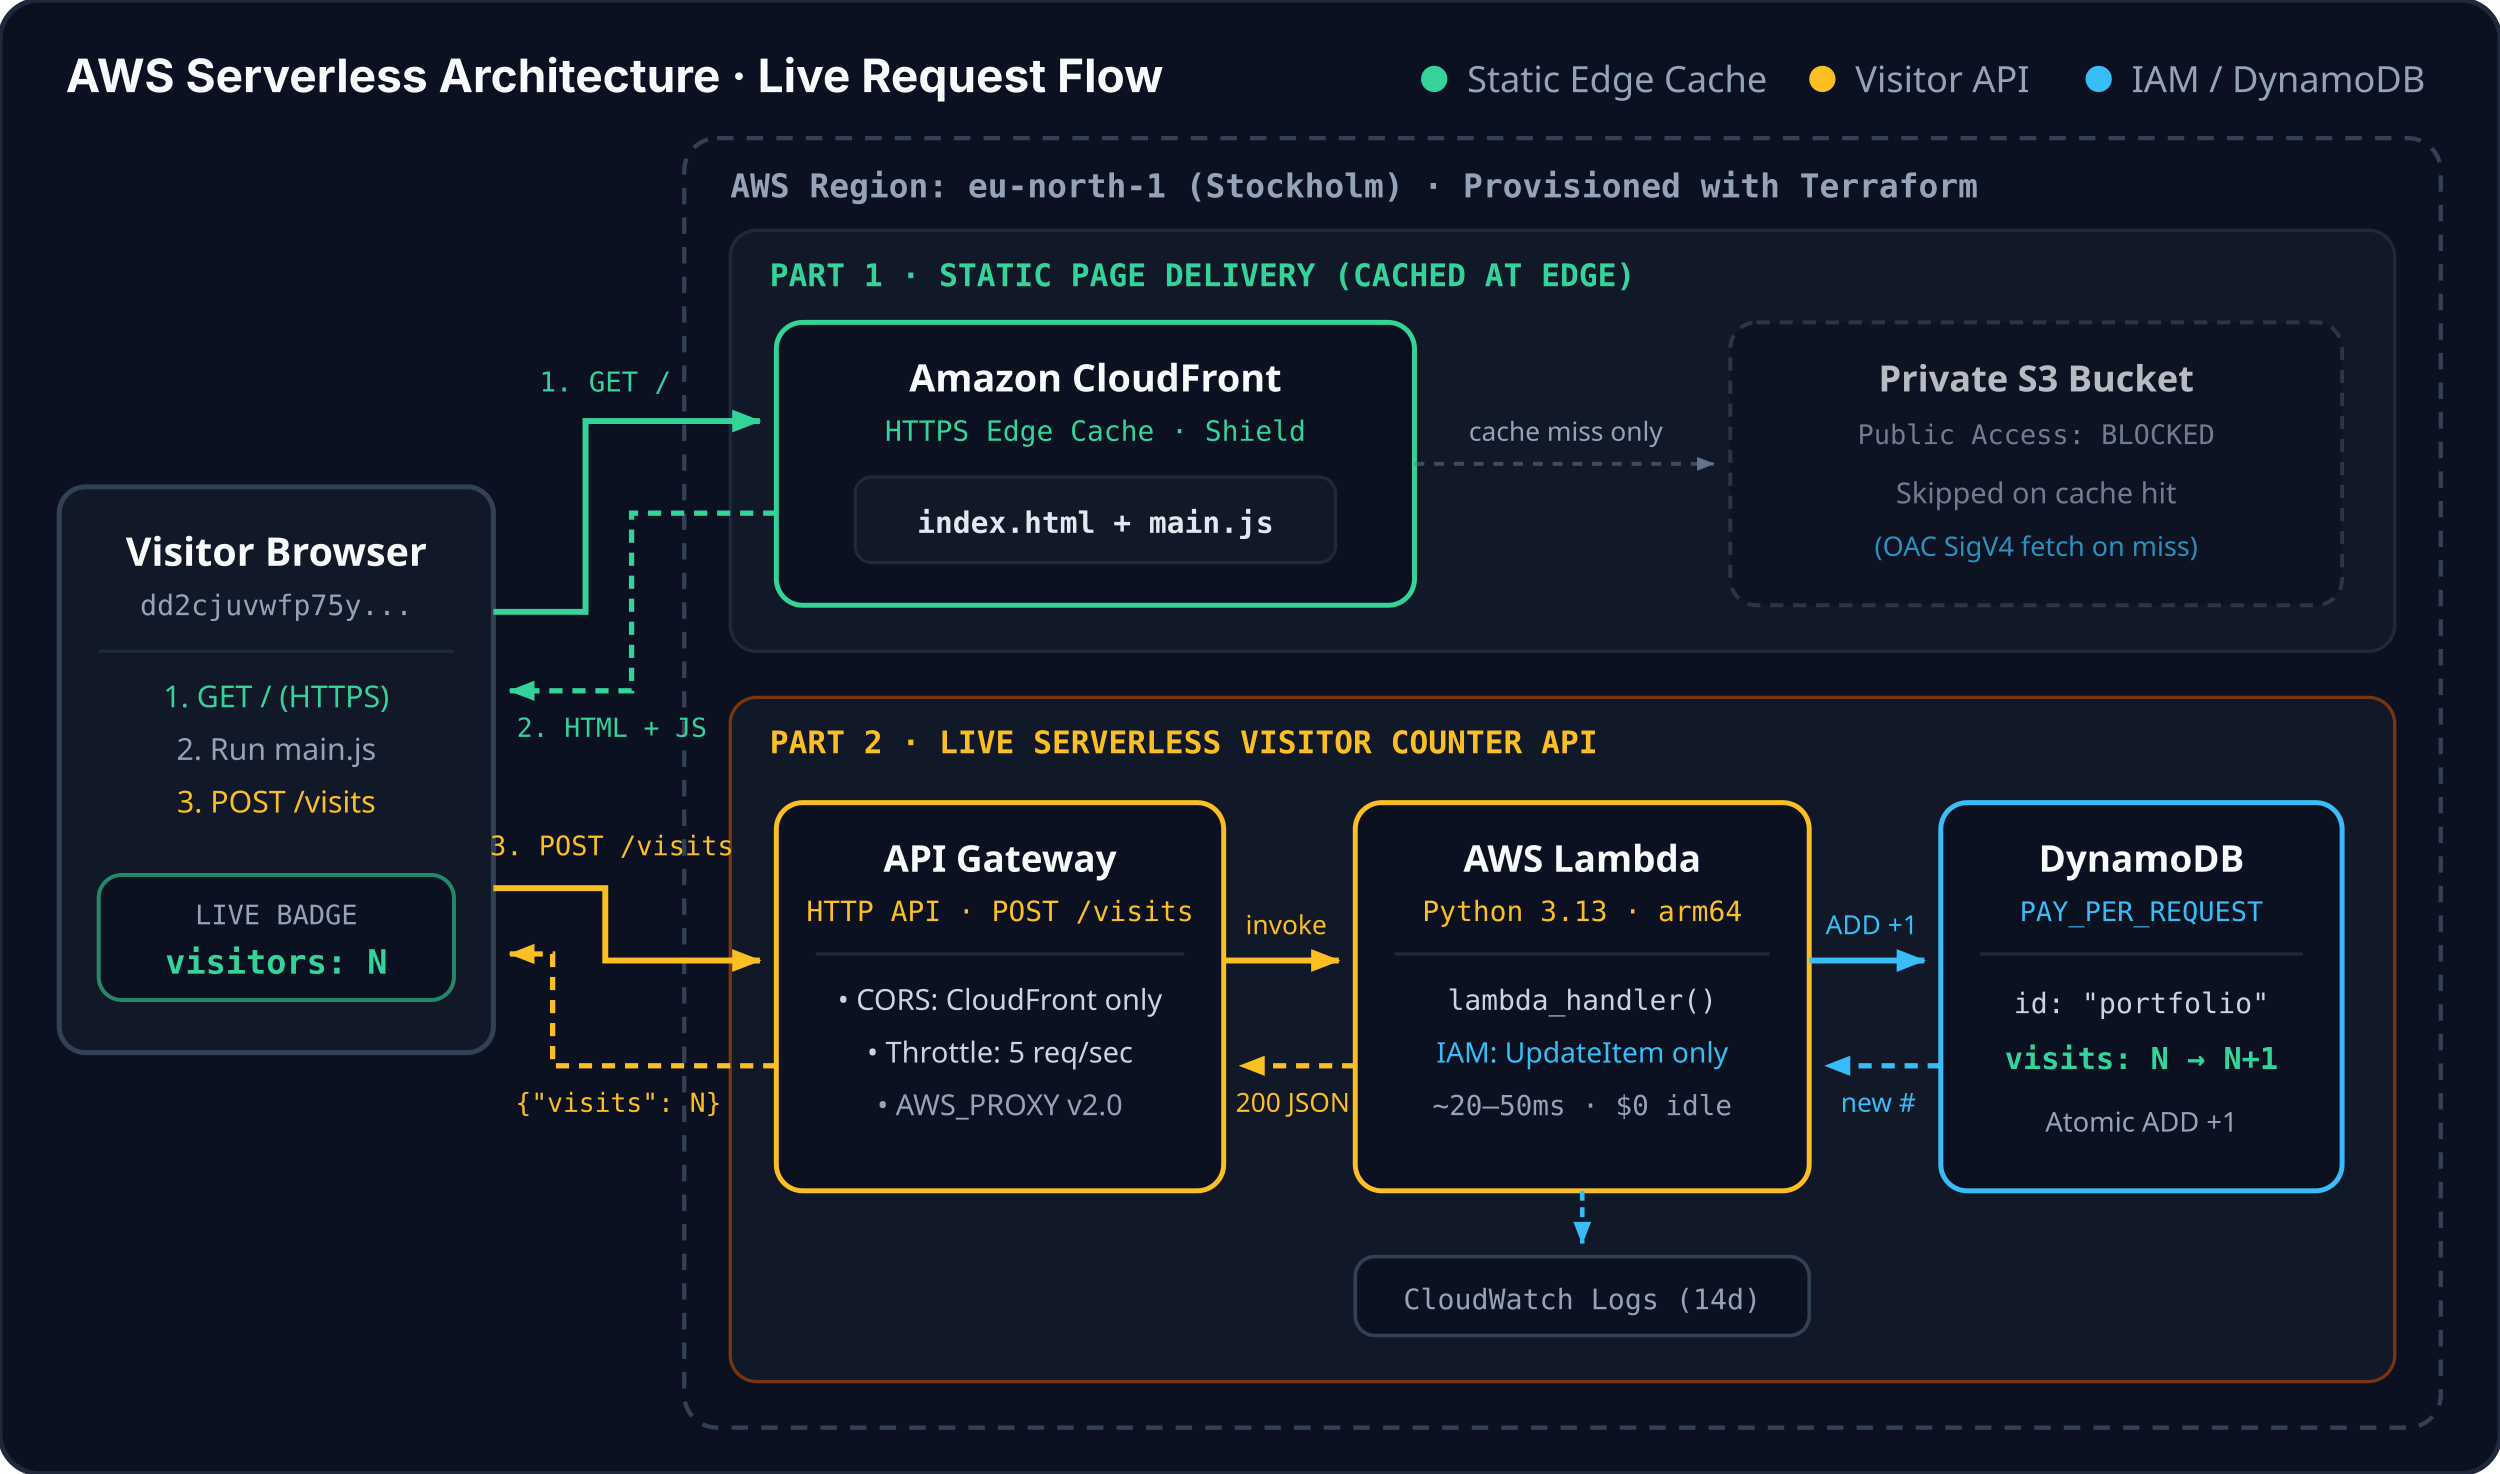
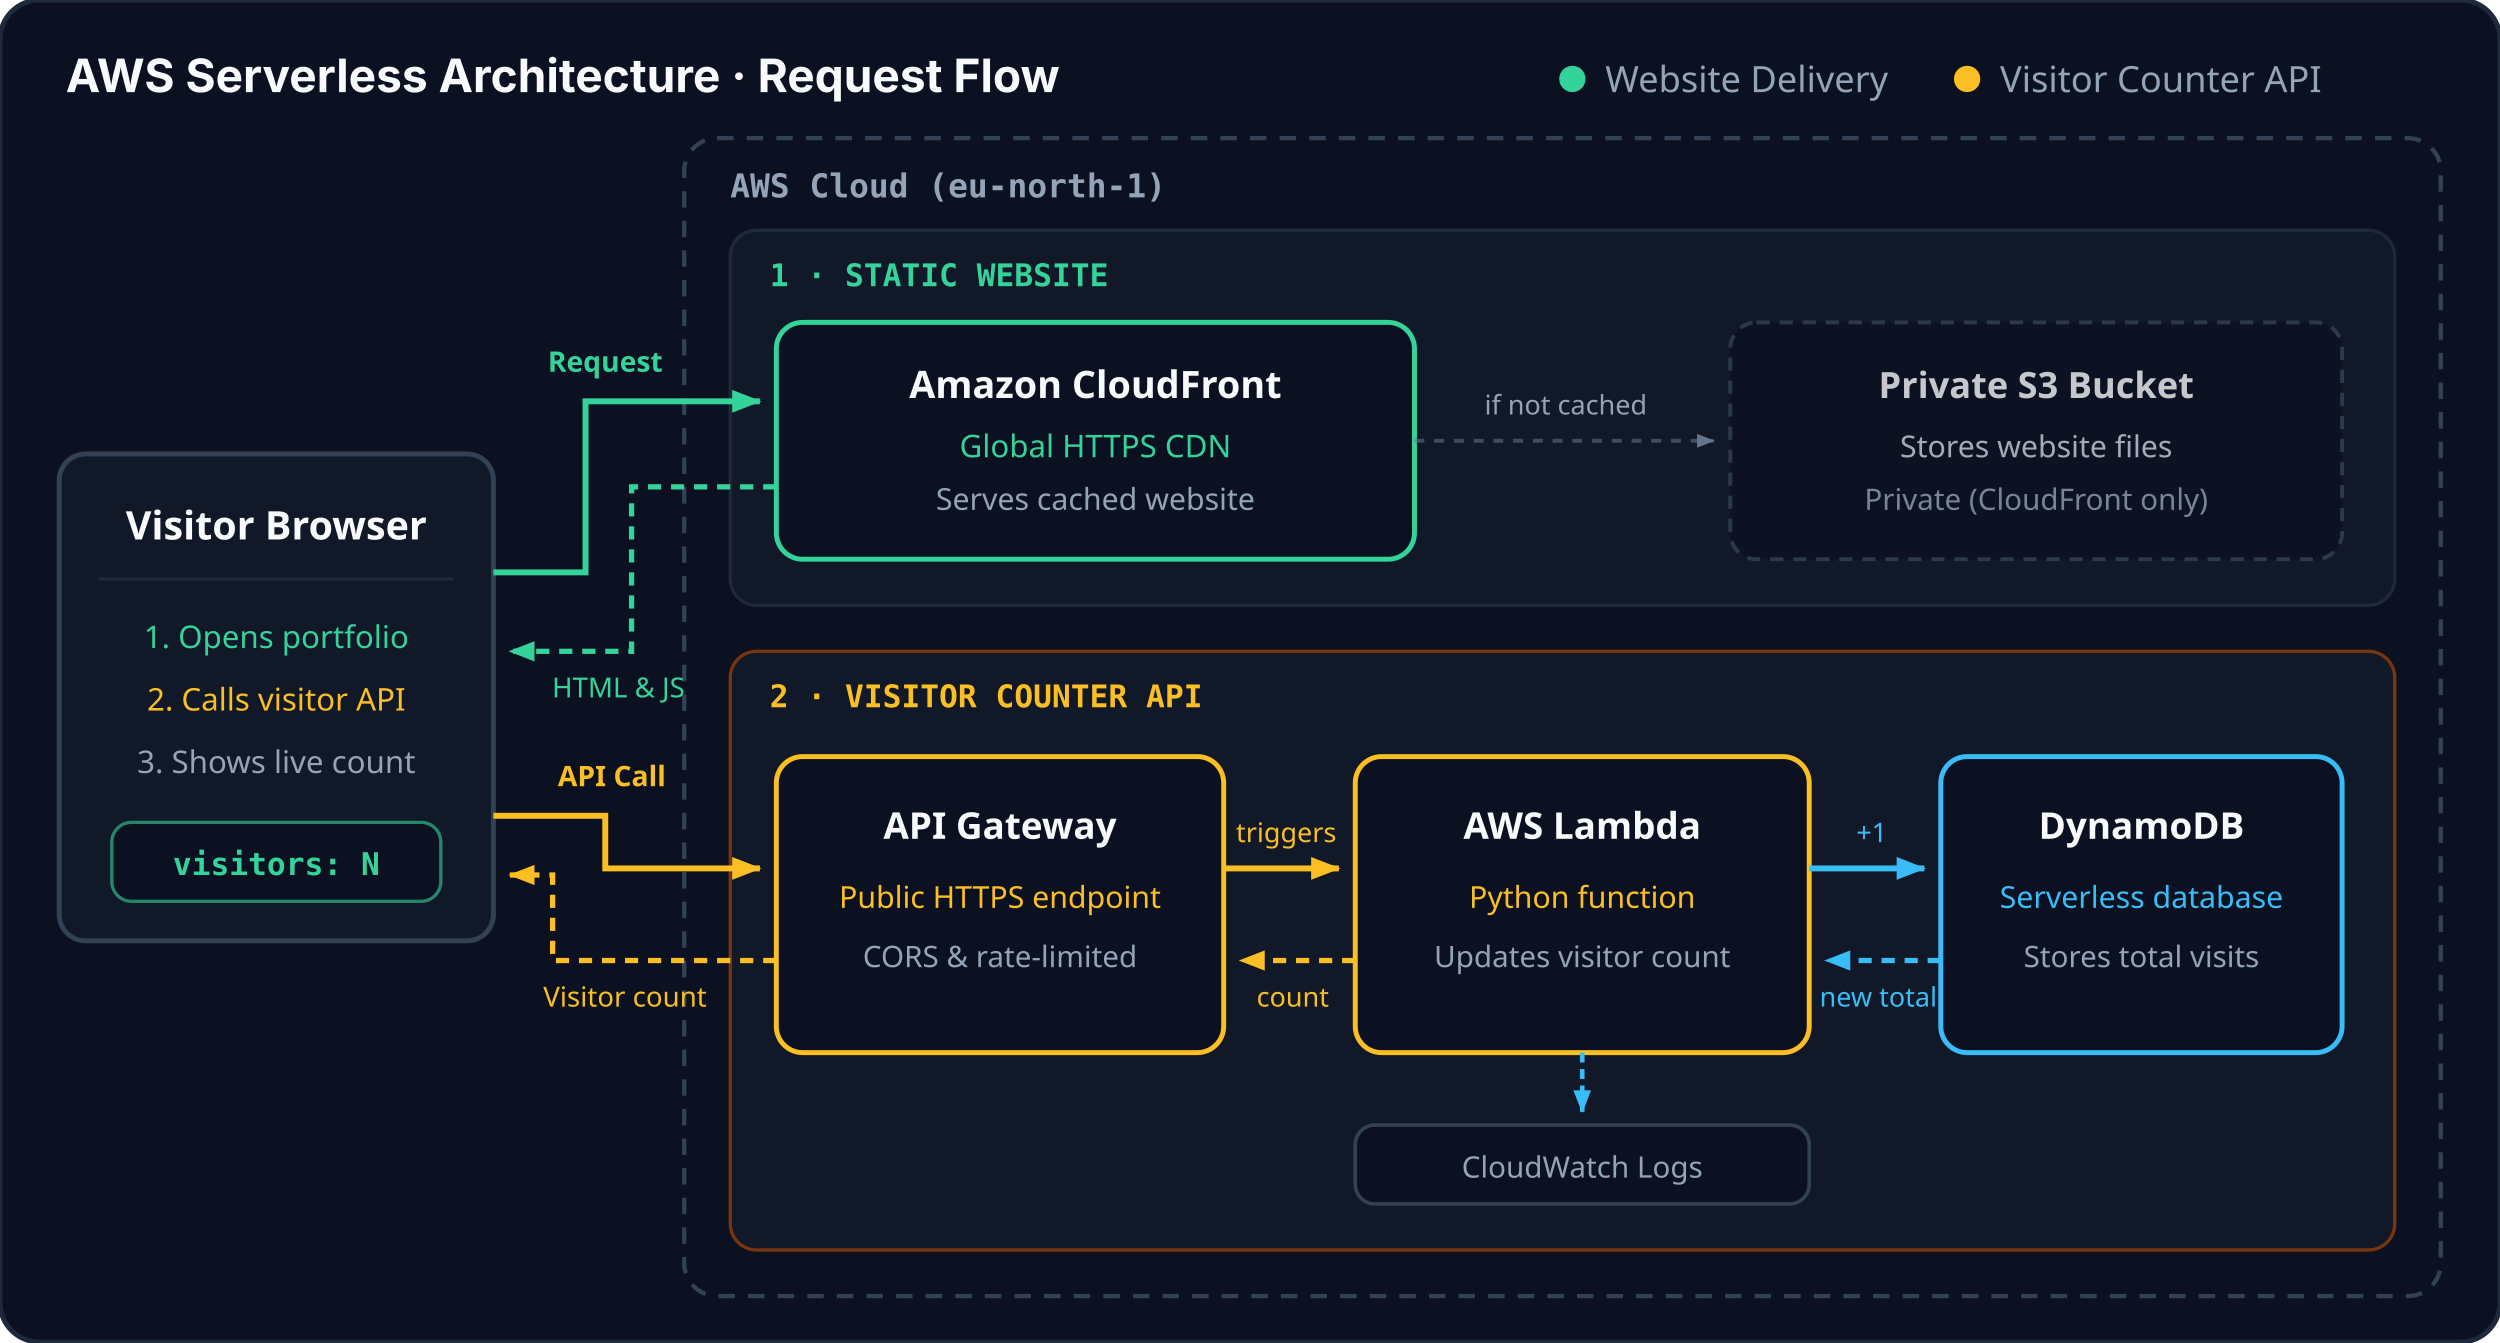
- <svg xmlns="http://www.w3.org/2000/svg" viewBox="0 0 760 448" width="760" height="448" role="img" aria-label="Animated AWS Serverless Portfolio Request Flow Architecture">
+ <svg xmlns="http://www.w3.org/2000/svg" viewBox="0 0 760 408" width="760" height="408" role="img" aria-label="Simplified Animated AWS Serverless Portfolio Architecture">
  <defs>
    <filter id="glow" x="-60%" y="-60%" width="220%" height="220%">
      <feGaussianBlur stdDeviation="3" result="blur" />
      <feMerge>
        <feMergeNode in="blur" />
        <feMergeNode in="SourceGraphic" />
      </feMerge>
    </filter>
    <marker id="arr-green" viewBox="0 0 10 10" refX="8.5" refY="5" markerWidth="5.5" markerHeight="5.5" orient="auto-start-reverse">
      <path d="M 0 1.5 L 9 5 L 0 8.5 z" fill="#34d399" />
    </marker>
    <marker id="arr-amber" viewBox="0 0 10 10" refX="8.5" refY="5" markerWidth="5.5" markerHeight="5.5" orient="auto-start-reverse">
      <path d="M 0 1.5 L 9 5 L 0 8.5 z" fill="#fbbf24" />
    </marker>
    <marker id="arr-blue" viewBox="0 0 10 10" refX="8.5" refY="5" markerWidth="5.5" markerHeight="5.5" orient="auto-start-reverse">
      <path d="M 0 1.5 L 9 5 L 0 8.5 z" fill="#38bdf8" />
    </marker>
    <marker id="arr-muted" viewBox="0 0 10 10" refX="8.5" refY="5" markerWidth="5" markerHeight="5" orient="auto-start-reverse">
      <path d="M 0 1.5 L 9 5 L 0 8.5 z" fill="#64748b" />
    </marker>
  </defs>
-   <rect x="0" y="0" width="760" height="448" rx="12" fill="#0b1120" stroke="#1e293b" stroke-width="1.5" />
-   <text x="20" y="28" font-family="ui-sans-serif, system-ui, -apple-system, sans-serif" font-size="14" font-weight="700" fill="#f8fafc">AWS Serverless Architecture · Live Request Flow</text>
-   <circle cx="436" cy="24" r="4" fill="#34d399" />
-   <text x="446" y="28" font-family="ui-sans-serif, system-ui, sans-serif" font-size="11" fill="#94a3b8">Static Edge Cache</text>
-   <circle cx="554" cy="24" r="4" fill="#fbbf24" />
-   <text x="564" y="28" font-family="ui-sans-serif, system-ui, sans-serif" font-size="11" fill="#94a3b8">Visitor API</text>
-   <circle cx="638" cy="24" r="4" fill="#38bdf8" />
-   <text x="648" y="28" font-family="ui-sans-serif, system-ui, sans-serif" font-size="11" fill="#94a3b8">IAM / DynamoDB</text>
-   <rect x="208" y="42" width="534" height="392" rx="10" fill="none" stroke="#334155" stroke-width="1.3" stroke-dasharray="5 4" />
-   <text x="222" y="60" font-family="ui-monospace, SFMono-Regular, Menlo, monospace" font-size="10" font-weight="600" fill="#94a3b8">AWS Region: eu-north-1 (Stockholm) · Provisioned with Terraform</text>
-   <rect x="222" y="70" width="506" height="128" rx="8" fill="#111827" stroke="#1e293b" stroke-width="1" />
-   <text x="234" y="87" font-family="ui-monospace, SFMono-Regular, Menlo, monospace" font-size="9.5" font-weight="600" fill="#34d399">PART 1 · STATIC PAGE DELIVERY (CACHED AT EDGE)</text>
-   <rect x="222" y="212" width="506" height="208" rx="8" fill="#111827" stroke="#78350f" stroke-width="1" />
-   <text x="234" y="229" font-family="ui-monospace, SFMono-Regular, Menlo, monospace" font-size="9.5" font-weight="600" fill="#fbbf24">PART 2 · LIVE SERVERLESS VISITOR COUNTER API</text>
-   <rect x="18" y="148" width="132" height="172" rx="8" fill="#111827" stroke="#334155" stroke-width="1.5" />
-   <text x="84" y="172" text-anchor="middle" font-family="ui-sans-serif, system-ui, sans-serif" font-size="12" font-weight="600" fill="#f8fafc">Visitor Browser</text>
-   <text x="84" y="187" text-anchor="middle" font-family="ui-monospace, SFMono-Regular, Menlo, monospace" font-size="8.6" fill="#94a3b8">dd2cjuvwfp75y...</text>
-   <line x1="30" y1="198" x2="138" y2="198" stroke="#1e293b" stroke-width="1" />
-   <text x="84" y="215" text-anchor="middle" font-family="ui-sans-serif, system-ui, sans-serif" font-size="9.2" fill="#34d399">1. GET / (HTTPS)</text>
-   <text x="84" y="231" text-anchor="middle" font-family="ui-sans-serif, system-ui, sans-serif" font-size="9.2" fill="#94a3b8">2. Run main.js</text>
-   <text x="84" y="247" text-anchor="middle" font-family="ui-sans-serif, system-ui, sans-serif" font-size="9.2" fill="#fbbf24">3. POST /visits</text>
-   <rect x="30" y="266" width="108" height="38" rx="7" fill="#0b1120" stroke="#34d399" stroke-opacity="0.6" stroke-width="1.2" />
-   <text x="84" y="281" text-anchor="middle" font-family="ui-monospace, SFMono-Regular, Menlo, monospace" font-size="8.2" fill="#94a3b8">LIVE BADGE</text>
-   <text x="84" y="296" text-anchor="middle" font-family="ui-monospace, SFMono-Regular, Menlo, monospace" font-size="10.2" font-weight="700" fill="#34d399">visitors: N</text>
-   <rect x="236" y="98" width="194" height="86" rx="8" fill="#0b1120" stroke="#34d399" stroke-width="1.5" />
-   <text x="333" y="119" text-anchor="middle" font-family="ui-sans-serif, system-ui, sans-serif" font-size="11.5" font-weight="600" fill="#f8fafc">Amazon CloudFront</text>
-   <text x="333" y="134" text-anchor="middle" font-family="ui-monospace, SFMono-Regular, Menlo, monospace" font-size="8.5" fill="#34d399">HTTPS Edge Cache · Shield</text>
-   <rect x="260" y="145" width="146" height="26" rx="5" fill="#111827" stroke="#1e293b" stroke-width="1" />
-   <text x="333" y="162" text-anchor="middle" font-family="ui-monospace, SFMono-Regular, Menlo, monospace" font-size="9" font-weight="600" fill="#e2e8f0">index.html + main.js</text>
-   <g opacity="0.72">
-     <rect x="526" y="98" width="186" height="86" rx="8" fill="#0b1120" stroke="#334155" stroke-width="1.2" stroke-dasharray="4 3" />
-     <text x="619" y="119" text-anchor="middle" font-family="ui-sans-serif, system-ui, sans-serif" font-size="11" font-weight="600" fill="#f8fafc">Private S3 Bucket</text>
-     <text x="619" y="135" text-anchor="middle" font-family="ui-monospace, SFMono-Regular, Menlo, monospace" font-size="8.2" fill="#94a3b8">Public Access: BLOCKED</text>
-     <text x="619" y="153" text-anchor="middle" font-family="ui-sans-serif, system-ui, sans-serif" font-size="8.8" fill="#94a3b8">Skipped on cache hit</text>
-     <text x="619" y="169" text-anchor="middle" font-family="ui-sans-serif, system-ui, sans-serif" font-size="8.2" fill="#38bdf8">(OAC SigV4 fetch on miss)</text>
+   <rect x="0" y="0" width="760" height="408" rx="12" fill="#0b1120" stroke="#1e293b" stroke-width="1.5" />
+   <text x="20" y="28" font-family="ui-sans-serif, system-ui, -apple-system, sans-serif" font-size="14" font-weight="700" fill="#f8fafc">AWS Serverless Architecture · Request Flow</text>
+   <circle cx="478" cy="24" r="4" fill="#34d399" />
+   <text x="488" y="28" font-family="ui-sans-serif, system-ui, sans-serif" font-size="11" fill="#94a3b8">Website Delivery</text>
+   <circle cx="598" cy="24" r="4" fill="#fbbf24" />
+   <text x="608" y="28" font-family="ui-sans-serif, system-ui, sans-serif" font-size="11" fill="#94a3b8">Visitor Counter API</text>
+   <rect x="208" y="42" width="534" height="352" rx="10" fill="none" stroke="#334155" stroke-width="1.3" stroke-dasharray="5 4" />
+   <text x="222" y="60" font-family="ui-monospace, SFMono-Regular, Menlo, monospace" font-size="10" font-weight="600" fill="#94a3b8">AWS Cloud (eu-north-1)</text>
+   <rect x="222" y="70" width="506" height="114" rx="8" fill="#111827" stroke="#1e293b" stroke-width="1" />
+   <text x="234" y="87" font-family="ui-monospace, SFMono-Regular, Menlo, monospace" font-size="9.5" font-weight="600" fill="#34d399">1 · STATIC WEBSITE</text>
+   <rect x="222" y="198" width="506" height="182" rx="8" fill="#111827" stroke="#78350f" stroke-width="1" />
+   <text x="234" y="215" font-family="ui-monospace, SFMono-Regular, Menlo, monospace" font-size="9.5" font-weight="600" fill="#fbbf24">2 · VISITOR COUNTER API</text>
+   <rect x="18" y="138" width="132" height="148" rx="8" fill="#111827" stroke="#334155" stroke-width="1.5" />
+   <text x="84" y="164" text-anchor="middle" font-family="ui-sans-serif, system-ui, sans-serif" font-size="12" font-weight="600" fill="#f8fafc">Visitor Browser</text>
+   <line x1="30" y1="176" x2="138" y2="176" stroke="#1e293b" stroke-width="1" />
+   <text x="84" y="197" text-anchor="middle" font-family="ui-sans-serif, system-ui, sans-serif" font-size="9.5" fill="#34d399">1. Opens portfolio</text>
+   <text x="84" y="216" text-anchor="middle" font-family="ui-sans-serif, system-ui, sans-serif" font-size="9.5" fill="#fbbf24">2. Calls visitor API</text>
+   <text x="84" y="235" text-anchor="middle" font-family="ui-sans-serif, system-ui, sans-serif" font-size="9.5" fill="#94a3b8">3. Shows live count</text>
+   <rect x="34" y="250" width="100" height="24" rx="6" fill="#0b1120" stroke="#34d399" stroke-opacity="0.6" stroke-width="1" />
+   <text x="84" y="266" text-anchor="middle" font-family="ui-monospace, SFMono-Regular, Menlo, monospace" font-size="9.5" font-weight="600" fill="#34d399">visitors: N</text>
+   <rect x="236" y="98" width="194" height="72" rx="8" fill="#0b1120" stroke="#34d399" stroke-width="1.5" />
+   <text x="333" y="121" text-anchor="middle" font-family="ui-sans-serif, system-ui, sans-serif" font-size="11.5" font-weight="600" fill="#f8fafc">Amazon CloudFront</text>
+   <text x="333" y="139" text-anchor="middle" font-family="ui-sans-serif, system-ui, sans-serif" font-size="9.5" fill="#34d399">Global HTTPS CDN</text>
+   <text x="333" y="155" text-anchor="middle" font-family="ui-sans-serif, system-ui, sans-serif" font-size="9.2" fill="#94a3b8">Serves cached website</text>
+   <g opacity="0.78">
+     <rect x="526" y="98" width="186" height="72" rx="8" fill="#0b1120" stroke="#334155" stroke-width="1.2" stroke-dasharray="4 3" />
+     <text x="619" y="121" text-anchor="middle" font-family="ui-sans-serif, system-ui, sans-serif" font-size="11" font-weight="600" fill="#f8fafc">Private S3 Bucket</text>
+     <text x="619" y="139" text-anchor="middle" font-family="ui-sans-serif, system-ui, sans-serif" font-size="9.2" fill="#cbd5e1">Stores website files</text>
+     <text x="619" y="155" text-anchor="middle" font-family="ui-sans-serif, system-ui, sans-serif" font-size="9" fill="#94a3b8">Private (CloudFront only)</text>
  </g>
-   <path d="M 430 141 L 521 141" stroke="#64748b" stroke-opacity="0.55" stroke-width="1.2" stroke-dasharray="3 3" marker-end="url(#arr-muted)" />
-   <text x="476" y="134" text-anchor="middle" font-family="ui-sans-serif, system-ui, sans-serif" font-size="8" fill="#94a3b8">cache miss only</text>
-   <rect x="236" y="244" width="136" height="118" rx="8" fill="#0b1120" stroke="#fbbf24" stroke-width="1.5" />
-   <text x="304" y="265" text-anchor="middle" font-family="ui-sans-serif, system-ui, sans-serif" font-size="11.2" font-weight="600" fill="#f8fafc">API Gateway</text>
-   <text x="304" y="280" text-anchor="middle" font-family="ui-monospace, SFMono-Regular, Menlo, monospace" font-size="8.5" fill="#fbbf24">HTTP API · POST /visits</text>
-   <line x1="248" y1="290" x2="360" y2="290" stroke="#1e293b" stroke-width="1" />
-   <text x="304" y="307" text-anchor="middle" font-family="ui-sans-serif, system-ui, sans-serif" font-size="8.8" fill="#cbd5e1">• CORS: CloudFront only</text>
-   <text x="304" y="323" text-anchor="middle" font-family="ui-sans-serif, system-ui, sans-serif" font-size="8.8" fill="#cbd5e1">• Throttle: 5 req/sec</text>
-   <text x="304" y="339" text-anchor="middle" font-family="ui-sans-serif, system-ui, sans-serif" font-size="8.8" fill="#94a3b8">• AWS_PROXY v2.0</text>
-   <rect x="412" y="244" width="138" height="118" rx="8" fill="#0b1120" stroke="#fbbf24" stroke-width="1.5" />
-   <text x="481" y="265" text-anchor="middle" font-family="ui-sans-serif, system-ui, sans-serif" font-size="11.2" font-weight="600" fill="#f8fafc">AWS Lambda</text>
-   <text x="481" y="280" text-anchor="middle" font-family="ui-monospace, SFMono-Regular, Menlo, monospace" font-size="8.5" fill="#fbbf24">Python 3.13 · arm64</text>
-   <line x1="424" y1="290" x2="538" y2="290" stroke="#1e293b" stroke-width="1" />
-   <text x="481" y="307" text-anchor="middle" font-family="ui-monospace, SFMono-Regular, Menlo, monospace" font-size="8.5" fill="#cbd5e1">lambda_handler()</text>
-   <text x="481" y="323" text-anchor="middle" font-family="ui-sans-serif, system-ui, sans-serif" font-size="8.6" fill="#38bdf8">IAM: UpdateItem only</text>
-   <text x="481" y="339" text-anchor="middle" font-family="ui-monospace, SFMono-Regular, Menlo, monospace" font-size="8.4" fill="#94a3b8">~20–50ms · $0 idle</text>
-   <rect x="590" y="244" width="122" height="118" rx="8" fill="#0b1120" stroke="#38bdf8" stroke-width="1.5" />
-   <text x="651" y="265" text-anchor="middle" font-family="ui-sans-serif, system-ui, sans-serif" font-size="11.2" font-weight="600" fill="#f8fafc">DynamoDB</text>
-   <text x="651" y="280" text-anchor="middle" font-family="ui-monospace, SFMono-Regular, Menlo, monospace" font-size="8.2" fill="#38bdf8">PAY_PER_REQUEST</text>
-   <line x1="602" y1="290" x2="700" y2="290" stroke="#1e293b" stroke-width="1" />
-   <text x="651" y="308" text-anchor="middle" font-family="ui-monospace, SFMono-Regular, Menlo, monospace" font-size="8.6" fill="#cbd5e1">id: "portfolio"</text>
-   <text x="651" y="325" text-anchor="middle" font-family="ui-monospace, SFMono-Regular, Menlo, monospace" font-size="9.2" font-weight="700" fill="#34d399">visits: N → N+1</text>
-   <text x="651" y="344" text-anchor="middle" font-family="ui-sans-serif, system-ui, sans-serif" font-size="8.3" fill="#94a3b8">Atomic ADD +1</text>
-   <rect x="412" y="382" width="138" height="24" rx="6" fill="#0b1120" stroke="#334155" stroke-width="1.1" />
-   <text x="481" y="398" text-anchor="middle" font-family="ui-monospace, SFMono-Regular, Menlo, monospace" font-size="8.6" fill="#94a3b8">CloudWatch Logs (14d)</text>
-   <path id="w-cw" d="M 481 362 L 481 378" stroke="#38bdf8" stroke-width="1.4" stroke-dasharray="3 2" marker-end="url(#arr-blue)" />
-   <path id="w-get" d="M 150 186 L 178 186 L 178 128 L 231 128" fill="none" stroke="#34d399" stroke-width="1.8" marker-end="url(#arr-green)" />
-   <text x="184" y="119" text-anchor="middle" font-family="ui-monospace, SFMono-Regular, Menlo, monospace" font-size="8.3" fill="#34d399">1. GET /</text>
-   <path id="w-cache" d="M 236 156 L 192 156 L 192 210 L 155 210" fill="none" stroke="#34d399" stroke-width="1.6" stroke-dasharray="4 3" marker-end="url(#arr-green)" />
-   <text x="186" y="224" text-anchor="middle" font-family="ui-monospace, SFMono-Regular, Menlo, monospace" font-size="8" fill="#34d399">2. HTML + JS</text>
-   <path id="w-post" d="M 150 270 L 184 270 L 184 292 L 231 292" fill="none" stroke="#fbbf24" stroke-width="1.8" marker-end="url(#arr-amber)" />
-   <text x="186" y="260" text-anchor="middle" font-family="ui-monospace, SFMono-Regular, Menlo, monospace" font-size="8.2" fill="#fbbf24">3. POST /visits</text>
-   <path id="w-invoke" d="M 372 292 L 407 292" fill="none" stroke="#fbbf24" stroke-width="1.8" marker-end="url(#arr-amber)" />
-   <text x="391" y="284" text-anchor="middle" font-family="ui-sans-serif, system-ui, sans-serif" font-size="8" fill="#fbbf24">invoke</text>
-   <path id="w-ddb-req" d="M 550 292 L 585 292" fill="none" stroke="#38bdf8" stroke-width="1.8" marker-end="url(#arr-blue)" />
-   <text x="569" y="284" text-anchor="middle" font-family="ui-sans-serif, system-ui, sans-serif" font-size="8" fill="#38bdf8">ADD +1</text>
-   <path id="w-ddb-res" d="M 590 324 L 555 324" fill="none" stroke="#38bdf8" stroke-width="1.6" stroke-dasharray="4 3" marker-end="url(#arr-blue)" />
-   <text x="571" y="338" text-anchor="middle" font-family="ui-sans-serif, system-ui, sans-serif" font-size="8" fill="#38bdf8">new #</text>
-   <path id="w-lambda-res" d="M 412 324 L 377 324" fill="none" stroke="#fbbf24" stroke-width="1.6" stroke-dasharray="4 3" marker-end="url(#arr-amber)" />
-   <text x="393" y="338" text-anchor="middle" font-family="ui-sans-serif, system-ui, sans-serif" font-size="8" fill="#fbbf24">200 JSON</text>
-   <path id="w-api-res" d="M 236 324 L 168 324 L 168 290 L 155 290" fill="none" stroke="#fbbf24" stroke-width="1.6" stroke-dasharray="4 3" marker-end="url(#arr-amber)" />
-   <text x="188" y="338" text-anchor="middle" font-family="ui-monospace, SFMono-Regular, Menlo, monospace" font-size="8" fill="#fbbf24">{"visits": N}</text>
+   <path d="M 430 134 L 521 134" stroke="#64748b" stroke-opacity="0.55" stroke-width="1.2" stroke-dasharray="3 3" marker-end="url(#arr-muted)" />
+   <text x="476" y="126" text-anchor="middle" font-family="ui-sans-serif, system-ui, sans-serif" font-size="8.2" fill="#94a3b8">if not cached</text>
+   <rect x="236" y="230" width="136" height="90" rx="8" fill="#0b1120" stroke="#fbbf24" stroke-width="1.5" />
+   <text x="304" y="255" text-anchor="middle" font-family="ui-sans-serif, system-ui, sans-serif" font-size="11.2" font-weight="600" fill="#f8fafc">API Gateway</text>
+   <text x="304" y="276" text-anchor="middle" font-family="ui-sans-serif, system-ui, sans-serif" font-size="9.2" fill="#fbbf24">Public HTTPS endpoint</text>
+   <text x="304" y="294" text-anchor="middle" font-family="ui-sans-serif, system-ui, sans-serif" font-size="9" fill="#94a3b8">CORS &amp; rate-limited</text>
+   <rect x="412" y="230" width="138" height="90" rx="8" fill="#0b1120" stroke="#fbbf24" stroke-width="1.5" />
+   <text x="481" y="255" text-anchor="middle" font-family="ui-sans-serif, system-ui, sans-serif" font-size="11.2" font-weight="600" fill="#f8fafc">AWS Lambda</text>
+   <text x="481" y="276" text-anchor="middle" font-family="ui-sans-serif, system-ui, sans-serif" font-size="9.2" fill="#fbbf24">Python function</text>
+   <text x="481" y="294" text-anchor="middle" font-family="ui-sans-serif, system-ui, sans-serif" font-size="9" fill="#94a3b8">Updates visitor count</text>
+   <rect x="590" y="230" width="122" height="90" rx="8" fill="#0b1120" stroke="#38bdf8" stroke-width="1.5" />
+   <text x="651" y="255" text-anchor="middle" font-family="ui-sans-serif, system-ui, sans-serif" font-size="11.2" font-weight="600" fill="#f8fafc">DynamoDB</text>
+   <text x="651" y="276" text-anchor="middle" font-family="ui-sans-serif, system-ui, sans-serif" font-size="9.2" fill="#38bdf8">Serverless database</text>
+   <text x="651" y="294" text-anchor="middle" font-family="ui-sans-serif, system-ui, sans-serif" font-size="9" fill="#94a3b8">Stores total visits</text>
+   <rect x="412" y="342" width="138" height="24" rx="6" fill="#0b1120" stroke="#334155" stroke-width="1.1" />
+   <text x="481" y="358" text-anchor="middle" font-family="ui-sans-serif, system-ui, sans-serif" font-size="9" fill="#94a3b8">CloudWatch Logs</text>
+   <path d="M 481 320 L 481 338" stroke="#38bdf8" stroke-width="1.4" stroke-dasharray="3 2" marker-end="url(#arr-blue)" />
+   <path d="M 150 174 L 178 174 L 178 122 L 231 122" fill="none" stroke="#34d399" stroke-width="1.8" marker-end="url(#arr-green)" />
+   <text x="184" y="113" text-anchor="middle" font-family="ui-sans-serif, system-ui, sans-serif" font-size="8.6" font-weight="600" fill="#34d399">Request</text>
+   <path d="M 236 148 L 192 148 L 192 198 L 155 198" fill="none" stroke="#34d399" stroke-width="1.6" stroke-dasharray="4 3" marker-end="url(#arr-green)" />
+   <text x="188" y="212" text-anchor="middle" font-family="ui-sans-serif, system-ui, sans-serif" font-size="8.4" fill="#34d399">HTML &amp; JS</text>
+   <path d="M 150 248 L 184 248 L 184 264 L 231 264" fill="none" stroke="#fbbf24" stroke-width="1.8" marker-end="url(#arr-amber)" />
+   <text x="186" y="239" text-anchor="middle" font-family="ui-sans-serif, system-ui, sans-serif" font-size="8.6" font-weight="600" fill="#fbbf24">API Call</text>
+   <path d="M 372 264 L 407 264" fill="none" stroke="#fbbf24" stroke-width="1.8" marker-end="url(#arr-amber)" />
+   <text x="391" y="256" text-anchor="middle" font-family="ui-sans-serif, system-ui, sans-serif" font-size="8.2" fill="#fbbf24">triggers</text>
+   <path d="M 550 264 L 585 264" fill="none" stroke="#38bdf8" stroke-width="1.8" marker-end="url(#arr-blue)" />
+   <text x="569" y="256" text-anchor="middle" font-family="ui-sans-serif, system-ui, sans-serif" font-size="8.2" fill="#38bdf8">+1</text>
+   <path d="M 590 292 L 555 292" fill="none" stroke="#38bdf8" stroke-width="1.6" stroke-dasharray="4 3" marker-end="url(#arr-blue)" />
+   <text x="571" y="306" text-anchor="middle" font-family="ui-sans-serif, system-ui, sans-serif" font-size="8.2" fill="#38bdf8">new total</text>
+   <path d="M 412 292 L 377 292" fill="none" stroke="#fbbf24" stroke-width="1.6" stroke-dasharray="4 3" marker-end="url(#arr-amber)" />
+   <text x="393" y="306" text-anchor="middle" font-family="ui-sans-serif, system-ui, sans-serif" font-size="8.2" fill="#fbbf24">count</text>
+   <path d="M 236 292 L 168 292 L 168 266 L 155 266" fill="none" stroke="#fbbf24" stroke-width="1.6" stroke-dasharray="4 3" marker-end="url(#arr-amber)" />
+   <text x="190" y="306" text-anchor="middle" font-family="ui-sans-serif, system-ui, sans-serif" font-size="8.4" fill="#fbbf24">Visitor count</text>
  <circle r="4.5" fill="#34d399" filter="url(#glow)" opacity="0">
-     <animateMotion dur="1.2s" begin="0s;p6.end+0.8s" id="p1" fill="remove" path="M 150 186 L 178 186 L 178 128 L 231 128" />
+     <animateMotion dur="1.2s" begin="0s;p6.end+0.8s" id="p1" fill="remove" path="M 150 174 L 178 174 L 178 122 L 231 122" />
    <animate attributeName="opacity" values="0;1;1;0" keyTimes="0;0.1;0.9;1" dur="1.2s" begin="p1.begin" />
  </circle>
  <circle r="4.5" fill="#34d399" filter="url(#glow)" opacity="0">
-     <animateMotion dur="1.2s" begin="p1.end" id="p2" fill="remove" path="M 236 156 L 192 156 L 192 210 L 155 210" />
+     <animateMotion dur="1.2s" begin="p1.end" id="p2" fill="remove" path="M 236 148 L 192 148 L 192 198 L 155 198" />
    <animate attributeName="opacity" values="0;1;1;0" keyTimes="0;0.1;0.9;1" dur="1.2s" begin="p2.begin" />
  </circle>
  <circle r="4.5" fill="#fbbf24" filter="url(#glow)" opacity="0">
-     <animateMotion dur="1.3s" begin="p2.end+0.2s" id="p3" fill="remove" path="M 150 270 L 184 270 L 184 292 L 231 292 M 372 292 L 407 292" />
+     <animateMotion dur="1.3s" begin="p2.end+0.2s" id="p3" fill="remove" path="M 150 248 L 184 248 L 184 264 L 231 264 M 372 264 L 407 264" />
    <animate attributeName="opacity" values="0;1;1;0" keyTimes="0;0.1;0.9;1" dur="1.3s" begin="p3.begin" />
  </circle>
  <circle r="4.5" fill="#38bdf8" filter="url(#glow)" opacity="0">
-     <animateMotion dur="0.9s" begin="p3.end" id="p4" fill="remove" path="M 550 292 L 585 292" />
+     <animateMotion dur="0.9s" begin="p3.end" id="p4" fill="remove" path="M 550 264 L 585 264" />
    <animate attributeName="opacity" values="0;1;1;0" keyTimes="0;0.1;0.9;1" dur="0.9s" begin="p4.begin" />
  </circle>
  <circle r="4.5" fill="#38bdf8" filter="url(#glow)" opacity="0">
-     <animateMotion dur="0.9s" begin="p4.end+0.15s" id="p5" fill="remove" path="M 590 324 L 555 324" />
+     <animateMotion dur="0.9s" begin="p4.end+0.15s" id="p5" fill="remove" path="M 590 292 L 555 292" />
    <animate attributeName="opacity" values="0;1;1;0" keyTimes="0;0.1;0.9;1" dur="0.9s" begin="p5.begin" />
  </circle>
  <circle r="4.5" fill="#fbbf24" filter="url(#glow)" opacity="0">
-     <animateMotion dur="1.3s" begin="p5.end" id="p6" fill="remove" path="M 412 324 L 377 324 M 236 324 L 168 324 L 168 290 L 155 290" />
+     <animateMotion dur="1.3s" begin="p5.end" id="p6" fill="remove" path="M 412 292 L 377 292 M 236 292 L 168 292 L 168 266 L 155 266" />
    <animate attributeName="opacity" values="0;1;1;0" keyTimes="0;0.1;0.9;1" dur="1.3s" begin="p6.begin" />
  </circle>
</svg>
